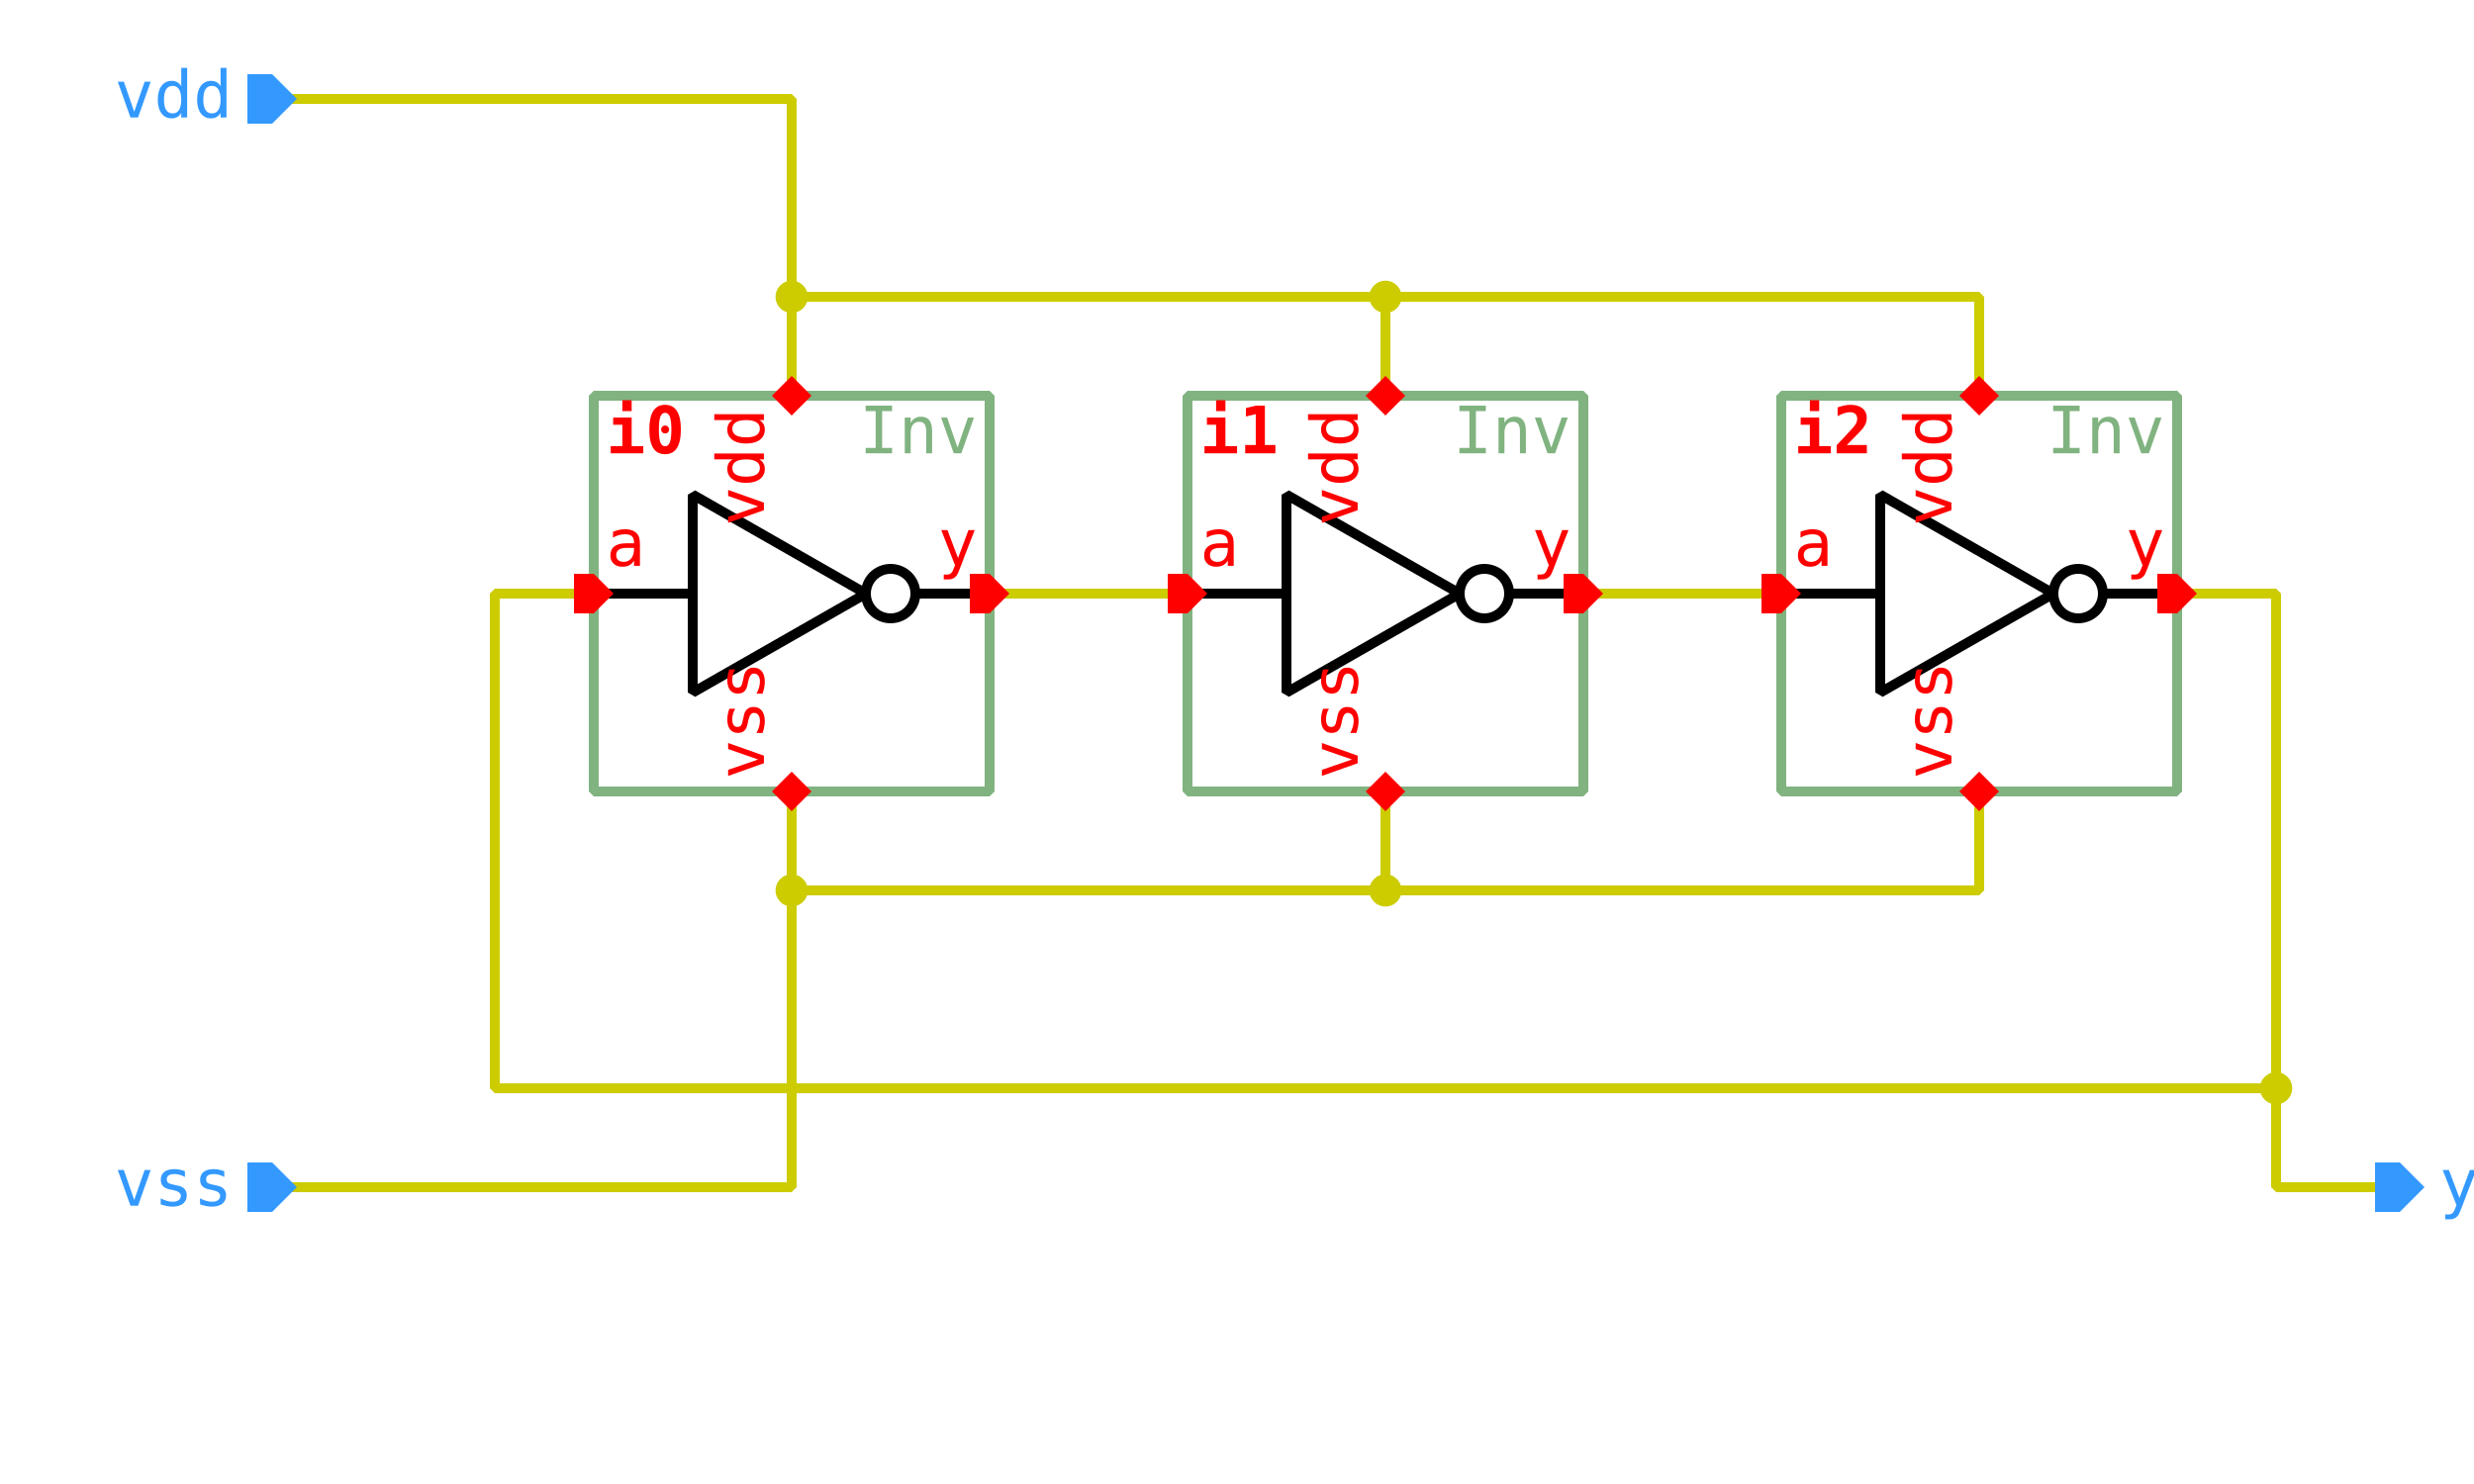
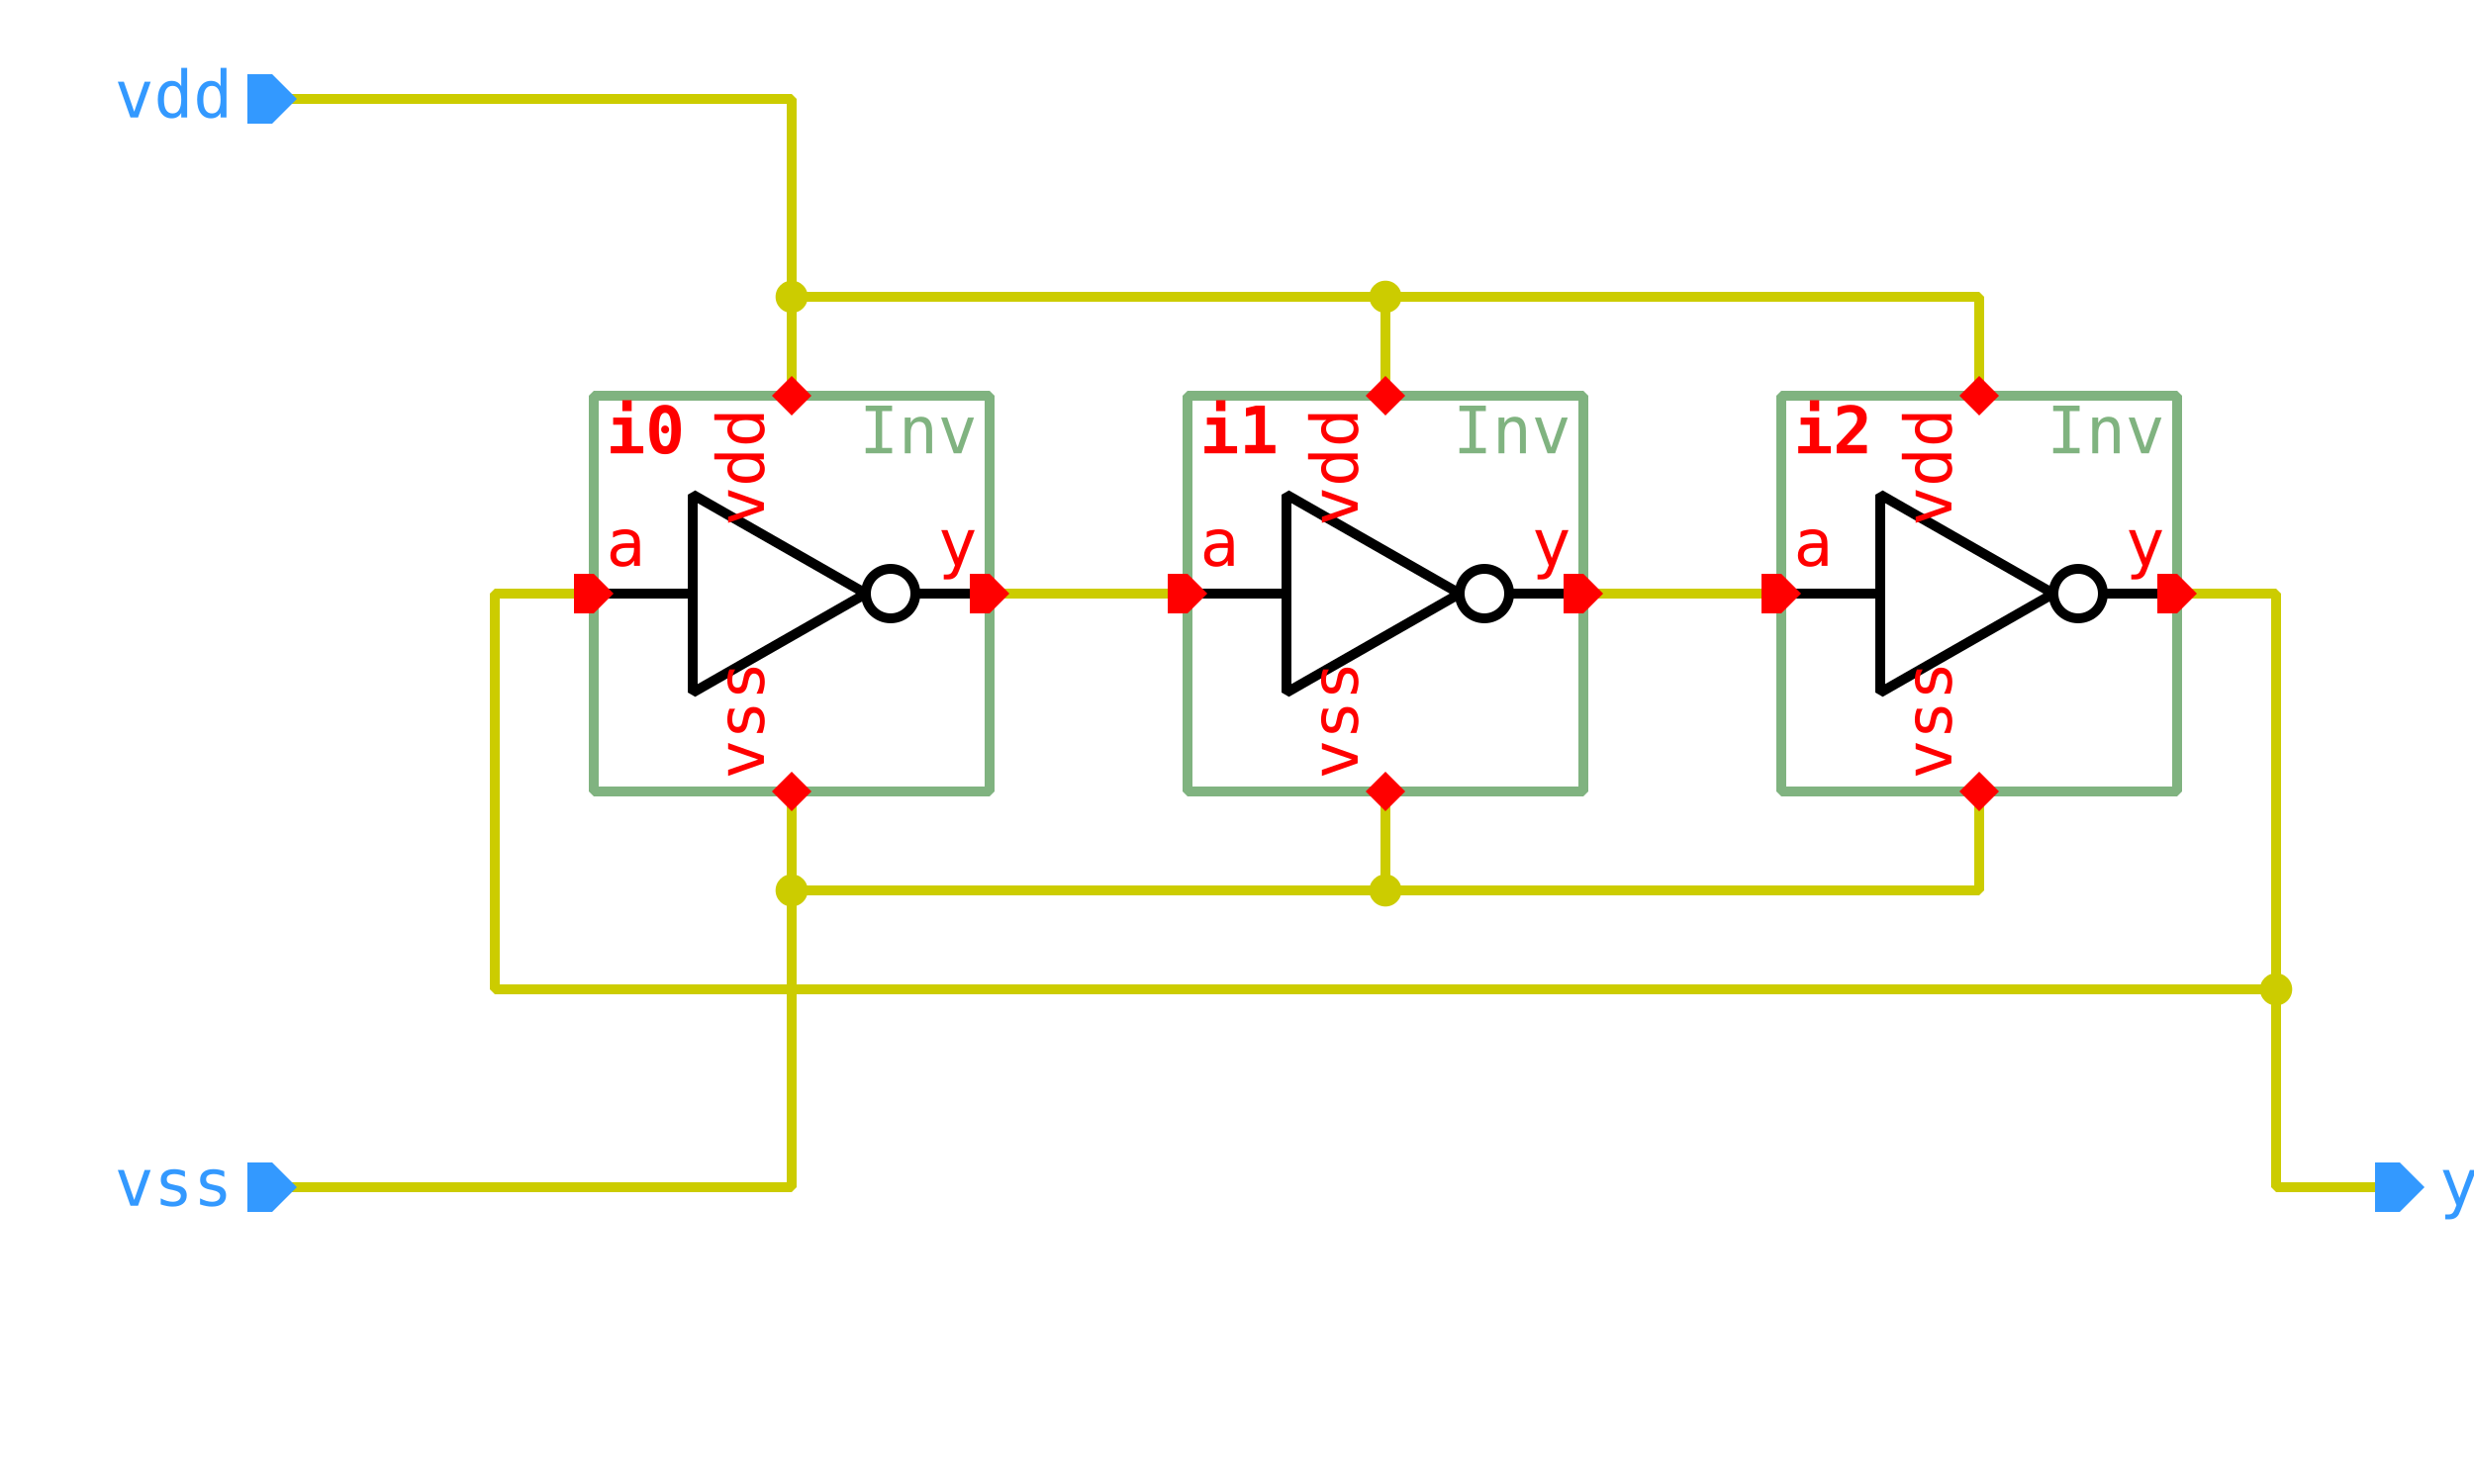
<svg xmlns="http://www.w3.org/2000/svg" width="875.0px" height="525.0px" viewBox="-1.0 -1.0 25.0 15.0">
  <style type="text/css">svg { stroke-linecap: butt; stroke-linejoin: bevel; } text { font-size: 11pt; font-family: "Inconsolata", monospace; font-stretch: 75%; } .instanceName { font-weight: bold; fill: #f00; } .pinLabel, .pinArrow { fill: #f00; } .params, .cellName { fill: #80b380; } .symbolOutline { stroke: #80b380; } .symbolPoly { stroke: #000; } .symbolOutline, .symbolPoly, .schemWire, .tapPoint { fill: none; stroke-width: 0.1; } .grid { fill: #ccc; } .schemWire, .tapPoint { stroke: #cc0; } .schemWire { stroke-linecap: square; } .connPoint, .tapPointLabel { fill: #cc0; } .portArrow, .portLabel { fill: #39f; }</style>
  <g transform="matrix(1 0 0 -1 0 13.0)">
    <path d="M9.0 8.0 L11.0 8.0" class="schemWire" />
    <path d="M15.0 8.0 L17.0 8.0" class="schemWire" />
    <path d="M2.0 13.0 L3.0 13.0 L7.0 13.0 L7.0 11.0 L7.0 10.0" class="schemWire" />
    <path d="M7.0 11.0 L13.0 11.0 L13.0 10.0" class="schemWire" />
    <path d="M13.0 11.0 L19.0 11.0 L19.0 10.0" class="schemWire" />
-     <path d="M23.0 2.0 L22.0 2.0 L22.0 3.0 L22.0 8.0 L21.0 8.0" class="schemWire" />
-     <path d="M22.0 3.0 L4.0 3.0 L4.0 8.0 L5.0 8.0" class="schemWire" />
+     <path d="M23.0 2.0 L22.0 2.0 L22.0 4.0 L22.0 8.0 L21.0 8.0" class="schemWire" />
+     <path d="M22.0 4.0 L4.0 4.0 L4.0 8.0 L5.0 8.0" class="schemWire" />
    <path d="M2.0 2.0 L3.0 2.0 L7.0 2.0 L7.0 5.0 L7.0 6.0" class="schemWire" />
    <path d="M7.0 5.0 L13.0 5.0 L13.0 6.0" class="schemWire" />
    <path d="M13.0 5.0 L19.0 5.0 L19.0 6.0" class="schemWire" />
-     <circle cx="22.0" cy="3.0" r="0.163" class="connPoint" />
+     <circle cx="22.0" cy="4.0" r="0.163" class="connPoint" />
    <circle cx="7.0" cy="11.0" r="0.163" class="connPoint" />
    <circle cx="13.0" cy="11.0" r="0.163" class="connPoint" />
    <circle cx="7.0" cy="5.0" r="0.163" class="connPoint" />
    <circle cx="13.0" cy="5.0" r="0.163" class="connPoint" />
    <g>
      <rect x="5.0" y="6.0" width="4.0" height="4.0" class="symbolOutline" />
      <text transform="matrix(0.045 0 0 -0.045 8.875 9.875)" dominant-baseline="hanging" text-anchor="end" class="cellName">Inv</text>
      <text transform="matrix(0.045 0 0 -0.045 8.875 6.125)" dominant-baseline="ideographic" text-anchor="end" class="params" />
      <text transform="matrix(0.045 0 0 -0.045 5.125 9.875)" dominant-baseline="hanging" text-anchor="start" class="instanceName">i0</text>
      <path d="M0.0 2.0 L1.0 2.0" transform="matrix(1 0 0 1 5.0 6.0)" class="symbolPoly" />
      <path d="M3.25 2.0 L4.0 2.0" transform="matrix(1 0 0 1 5.0 6.0)" class="symbolPoly" />
      <path d="M1.0 1.0 L1.0 3.0 L2.75 2.0 Z" transform="matrix(1 0 0 1 5.0 6.0)" class="symbolPoly" />
      <path d="M3.0 2.0 m0.25 0 a 0.25 0.25 0 0 0 -0.5 0 a 0.25 0.25 0 0 0 0.5 0" transform="matrix(1 0 0 1 5.0 6.0)" class="symbolPoly" />
      <path d="M0 0 L0.2 -0.2 L0.2 -0.2 L0 -0.4 L-0.2 -0.2 L-0.2 -0.2 Z" transform="matrix(-1 0 0 -1 7.0 9.8)" class="pinArrow" />
      <text transform="matrix(0 0.045 0.045 0 6.875 9.875)" dominant-baseline="ideographic" text-anchor="end" class="pinLabel">vdd</text>
      <path d="M0 0 L0.2 -0.2 L0.2 -0.2 L0 -0.4 L-0.2 -0.2 L-0.2 -0.2 Z" transform="matrix(1 0 0 1 7.0 6.2)" class="pinArrow" />
      <text transform="matrix(0 0.045 0.045 0 6.875 6.125)" dominant-baseline="ideographic" text-anchor="start" class="pinLabel">vss</text>
      <path d="M0 0 L0.2 -0.2 L0.2 -0.4 L0 -0.4 L-0.2 -0.4 L-0.2 -0.2 Z" transform="matrix(0 -1 1 0 5.2 8.0)" class="pinArrow" />
      <text transform="matrix(0.045 0 0 -0.045 5.125 8.125)" dominant-baseline="ideographic" text-anchor="start" class="pinLabel">a</text>
      <path d="M0 0 L0.2 0 L0.2 -0.2 L0 -0.4 L-0.2 -0.2 L-0.2 0 Z" transform="matrix(0 1 -1 0 8.8 8.0)" class="pinArrow" />
      <text transform="matrix(0.045 0 0 -0.045 8.875 8.125)" dominant-baseline="ideographic" text-anchor="end" class="pinLabel">y</text>
    </g>
    <g>
      <rect x="11.0" y="6.0" width="4.0" height="4.0" class="symbolOutline" />
      <text transform="matrix(0.045 0 0 -0.045 14.875 9.875)" dominant-baseline="hanging" text-anchor="end" class="cellName">Inv</text>
      <text transform="matrix(0.045 0 0 -0.045 14.875 6.125)" dominant-baseline="ideographic" text-anchor="end" class="params" />
      <text transform="matrix(0.045 0 0 -0.045 11.125 9.875)" dominant-baseline="hanging" text-anchor="start" class="instanceName">i1</text>
      <path d="M0.0 2.0 L1.0 2.0" transform="matrix(1 0 0 1 11.0 6.0)" class="symbolPoly" />
      <path d="M3.25 2.0 L4.0 2.0" transform="matrix(1 0 0 1 11.0 6.0)" class="symbolPoly" />
      <path d="M1.0 1.0 L1.0 3.0 L2.75 2.0 Z" transform="matrix(1 0 0 1 11.0 6.0)" class="symbolPoly" />
      <path d="M3.0 2.0 m0.25 0 a 0.25 0.25 0 0 0 -0.5 0 a 0.25 0.25 0 0 0 0.5 0" transform="matrix(1 0 0 1 11.0 6.0)" class="symbolPoly" />
      <path d="M0 0 L0.2 -0.2 L0.2 -0.2 L0 -0.4 L-0.2 -0.2 L-0.2 -0.2 Z" transform="matrix(-1 0 0 -1 13.0 9.8)" class="pinArrow" />
      <text transform="matrix(0 0.045 0.045 0 12.875 9.875)" dominant-baseline="ideographic" text-anchor="end" class="pinLabel">vdd</text>
      <path d="M0 0 L0.2 -0.2 L0.2 -0.2 L0 -0.4 L-0.2 -0.2 L-0.2 -0.2 Z" transform="matrix(1 0 0 1 13.0 6.2)" class="pinArrow" />
      <text transform="matrix(0 0.045 0.045 0 12.875 6.125)" dominant-baseline="ideographic" text-anchor="start" class="pinLabel">vss</text>
      <path d="M0 0 L0.2 -0.2 L0.2 -0.4 L0 -0.4 L-0.2 -0.4 L-0.2 -0.2 Z" transform="matrix(0 -1 1 0 11.2 8.0)" class="pinArrow" />
      <text transform="matrix(0.045 0 0 -0.045 11.125 8.125)" dominant-baseline="ideographic" text-anchor="start" class="pinLabel">a</text>
      <path d="M0 0 L0.2 0 L0.2 -0.2 L0 -0.4 L-0.2 -0.2 L-0.2 0 Z" transform="matrix(0 1 -1 0 14.8 8.0)" class="pinArrow" />
      <text transform="matrix(0.045 0 0 -0.045 14.875 8.125)" dominant-baseline="ideographic" text-anchor="end" class="pinLabel">y</text>
    </g>
    <g>
      <rect x="17.0" y="6.0" width="4.0" height="4.0" class="symbolOutline" />
      <text transform="matrix(0.045 0 0 -0.045 20.875 9.875)" dominant-baseline="hanging" text-anchor="end" class="cellName">Inv</text>
      <text transform="matrix(0.045 0 0 -0.045 20.875 6.125)" dominant-baseline="ideographic" text-anchor="end" class="params" />
      <text transform="matrix(0.045 0 0 -0.045 17.125 9.875)" dominant-baseline="hanging" text-anchor="start" class="instanceName">i2</text>
      <path d="M0.0 2.0 L1.0 2.0" transform="matrix(1 0 0 1 17.0 6.0)" class="symbolPoly" />
      <path d="M3.25 2.0 L4.0 2.0" transform="matrix(1 0 0 1 17.0 6.0)" class="symbolPoly" />
      <path d="M1.0 1.0 L1.0 3.0 L2.75 2.0 Z" transform="matrix(1 0 0 1 17.0 6.0)" class="symbolPoly" />
      <path d="M3.0 2.0 m0.25 0 a 0.25 0.25 0 0 0 -0.5 0 a 0.25 0.25 0 0 0 0.5 0" transform="matrix(1 0 0 1 17.0 6.0)" class="symbolPoly" />
      <path d="M0 0 L0.2 -0.2 L0.2 -0.2 L0 -0.4 L-0.2 -0.2 L-0.2 -0.2 Z" transform="matrix(-1 0 0 -1 19.0 9.8)" class="pinArrow" />
      <text transform="matrix(0 0.045 0.045 0 18.875 9.875)" dominant-baseline="ideographic" text-anchor="end" class="pinLabel">vdd</text>
      <path d="M0 0 L0.2 -0.2 L0.2 -0.2 L0 -0.4 L-0.2 -0.2 L-0.2 -0.2 Z" transform="matrix(1 0 0 1 19.0 6.2)" class="pinArrow" />
      <text transform="matrix(0 0.045 0.045 0 18.875 6.125)" dominant-baseline="ideographic" text-anchor="start" class="pinLabel">vss</text>
      <path d="M0 0 L0.2 -0.2 L0.2 -0.4 L0 -0.4 L-0.2 -0.4 L-0.2 -0.2 Z" transform="matrix(0 -1 1 0 17.2 8.0)" class="pinArrow" />
      <text transform="matrix(0.045 0 0 -0.045 17.125 8.125)" dominant-baseline="ideographic" text-anchor="start" class="pinLabel">a</text>
      <path d="M0 0 L0.2 0 L0.2 -0.2 L0 -0.4 L-0.2 -0.2 L-0.2 0 Z" transform="matrix(0 1 -1 0 20.8 8.0)" class="pinArrow" />
      <text transform="matrix(0.045 0 0 -0.045 20.875 8.125)" dominant-baseline="ideographic" text-anchor="end" class="pinLabel">y</text>
    </g>
    <g>
      <path d="M0 0 L0.25 0 L0.25 -0.25 L0 -0.5 L-0.25 -0.25 L-0.25 0 Z" transform="matrix(0 1 -1 0 23.0 2.0)" class="portArrow" />
      <text transform="matrix(0.045 0 0 -0.045 23.65 2.0)" dominant-baseline="middle" text-anchor="start" class="portLabel">y</text>
    </g>
    <g>
      <path d="M0 0 L0.25 -0.25 L0.25 -0.5 L0 -0.5 L-0.25 -0.5 L-0.25 -0.25 Z" transform="matrix(0 -1 1 0 2.0 13.0)" class="portArrow" />
      <text transform="matrix(0.045 0 0 -0.045 1.35 13.0)" dominant-baseline="middle" text-anchor="end" class="portLabel">vdd</text>
    </g>
    <g>
      <path d="M0 0 L0.25 -0.25 L0.25 -0.5 L0 -0.5 L-0.25 -0.5 L-0.25 -0.25 Z" transform="matrix(0 -1 1 0 2.0 2.0)" class="portArrow" />
      <text transform="matrix(0.045 0 0 -0.045 1.35 2.0)" dominant-baseline="middle" text-anchor="end" class="portLabel">vss</text>
    </g>
  </g>
</svg>
